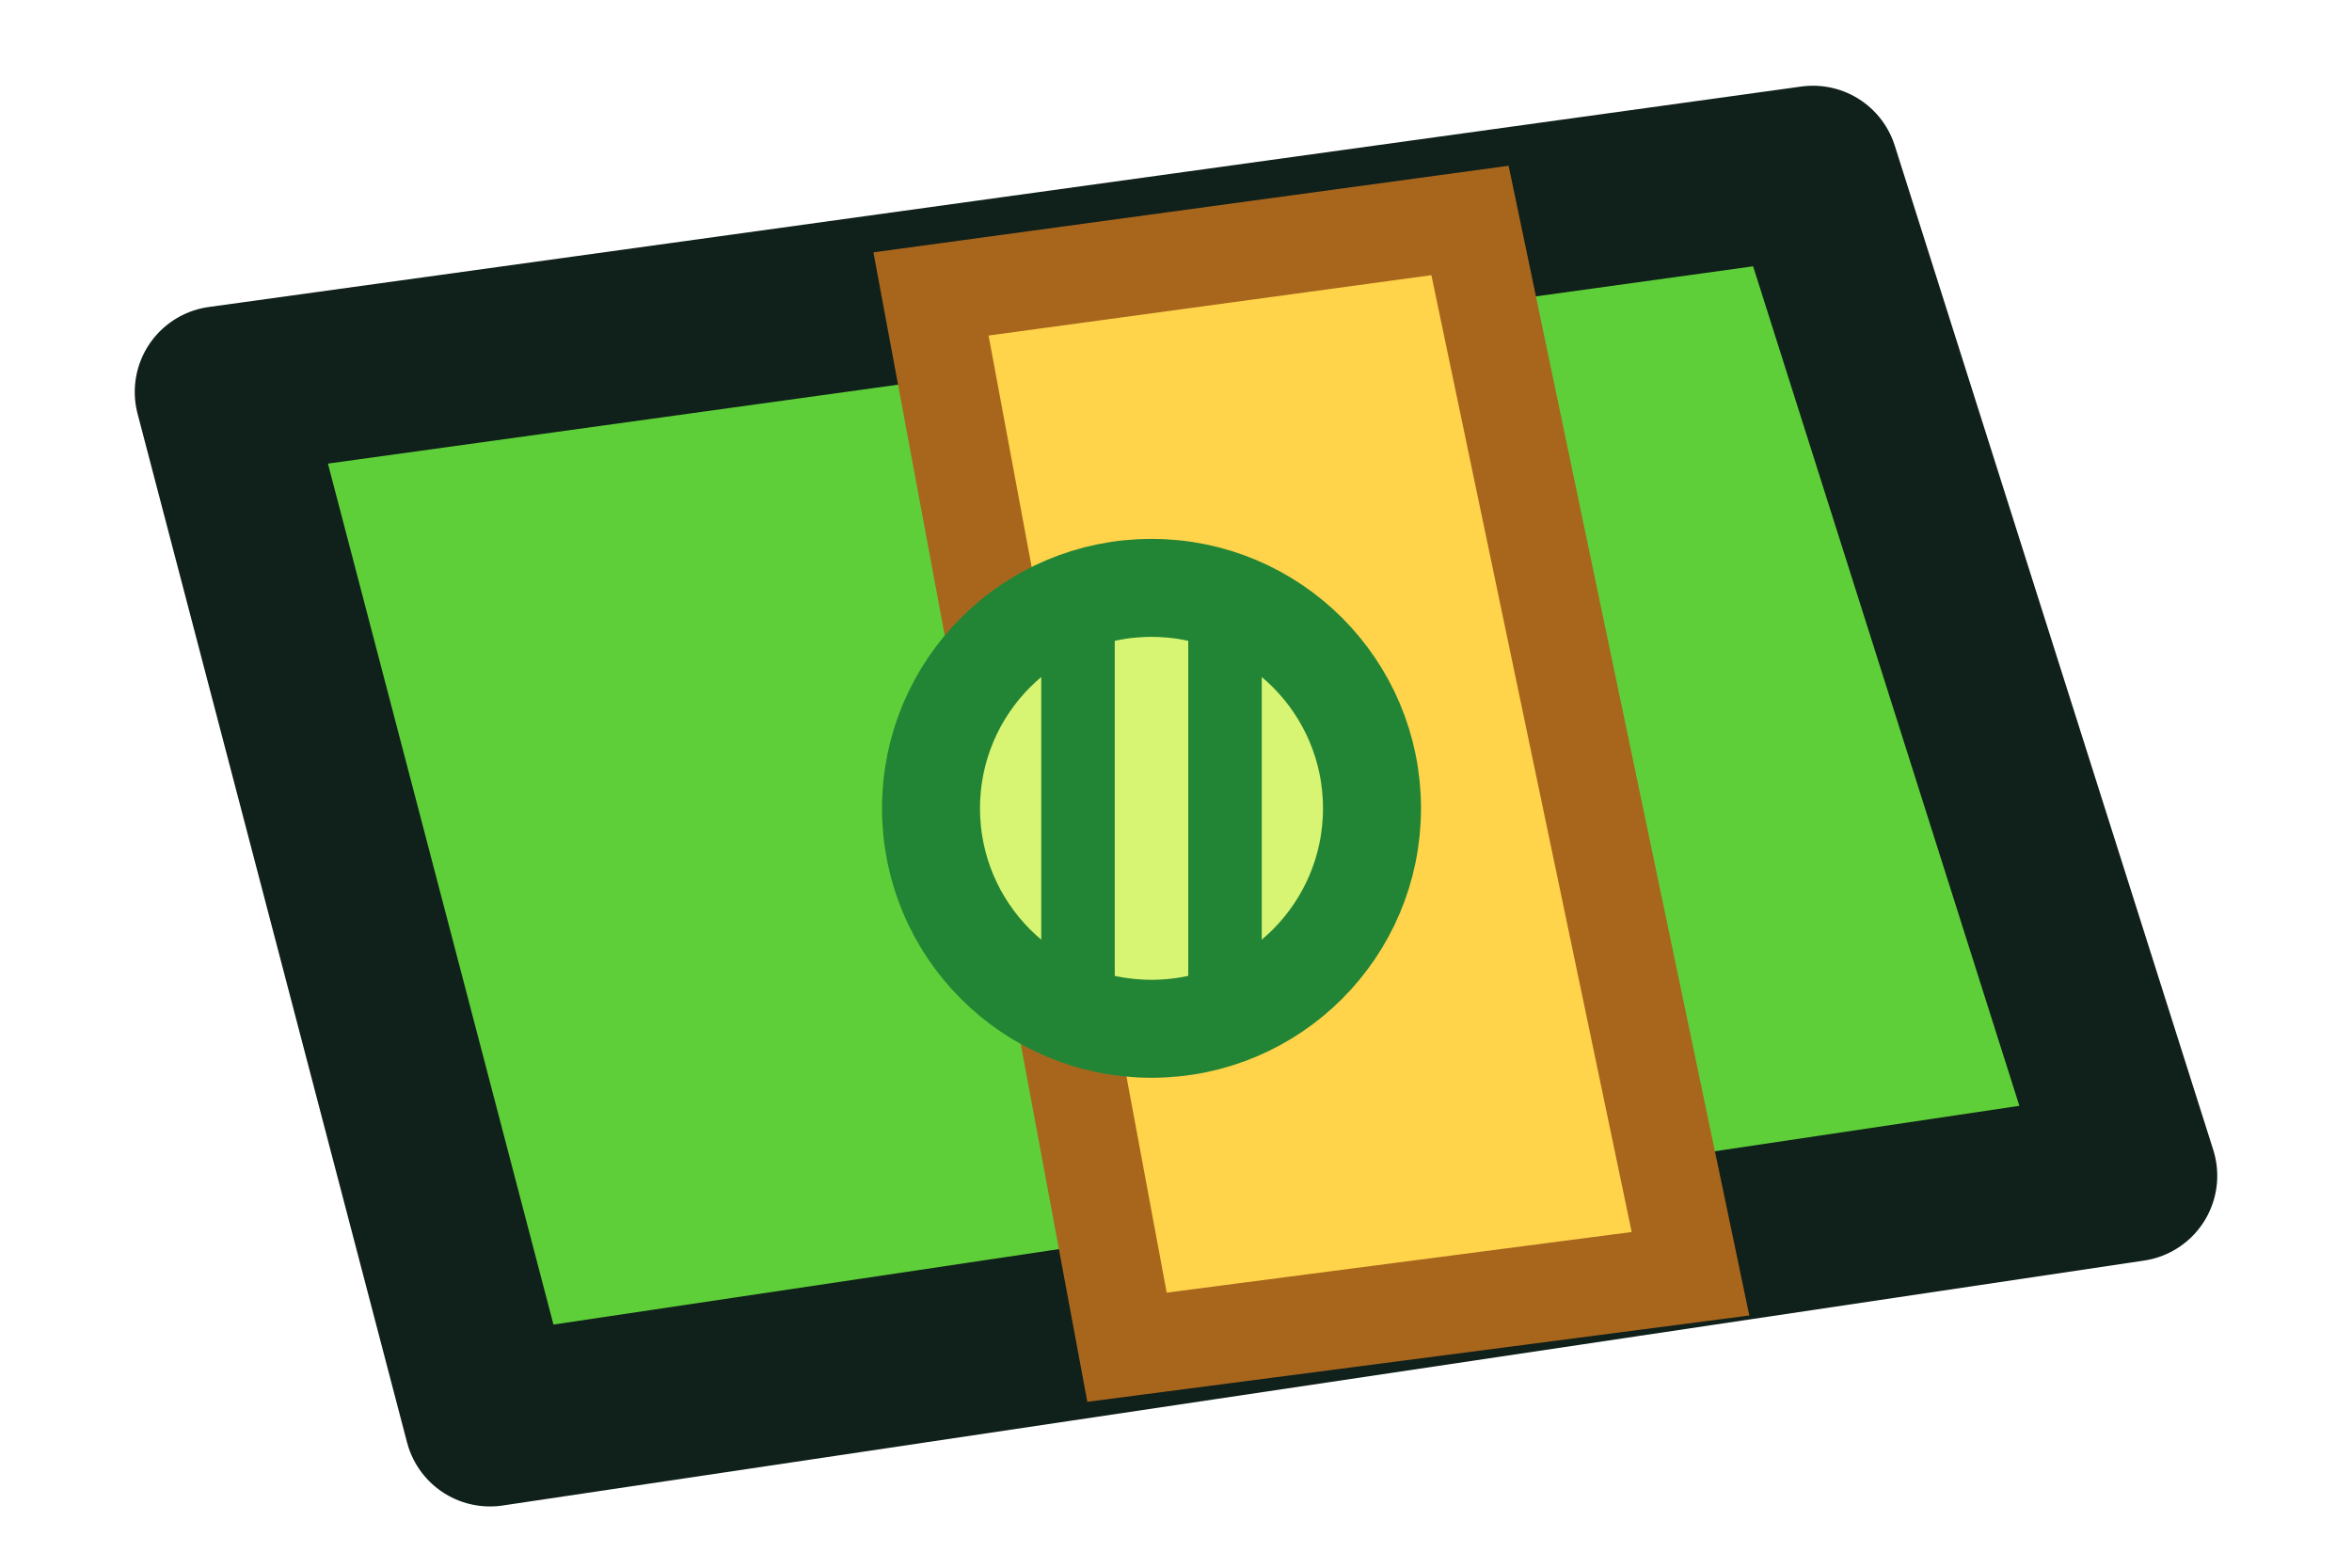
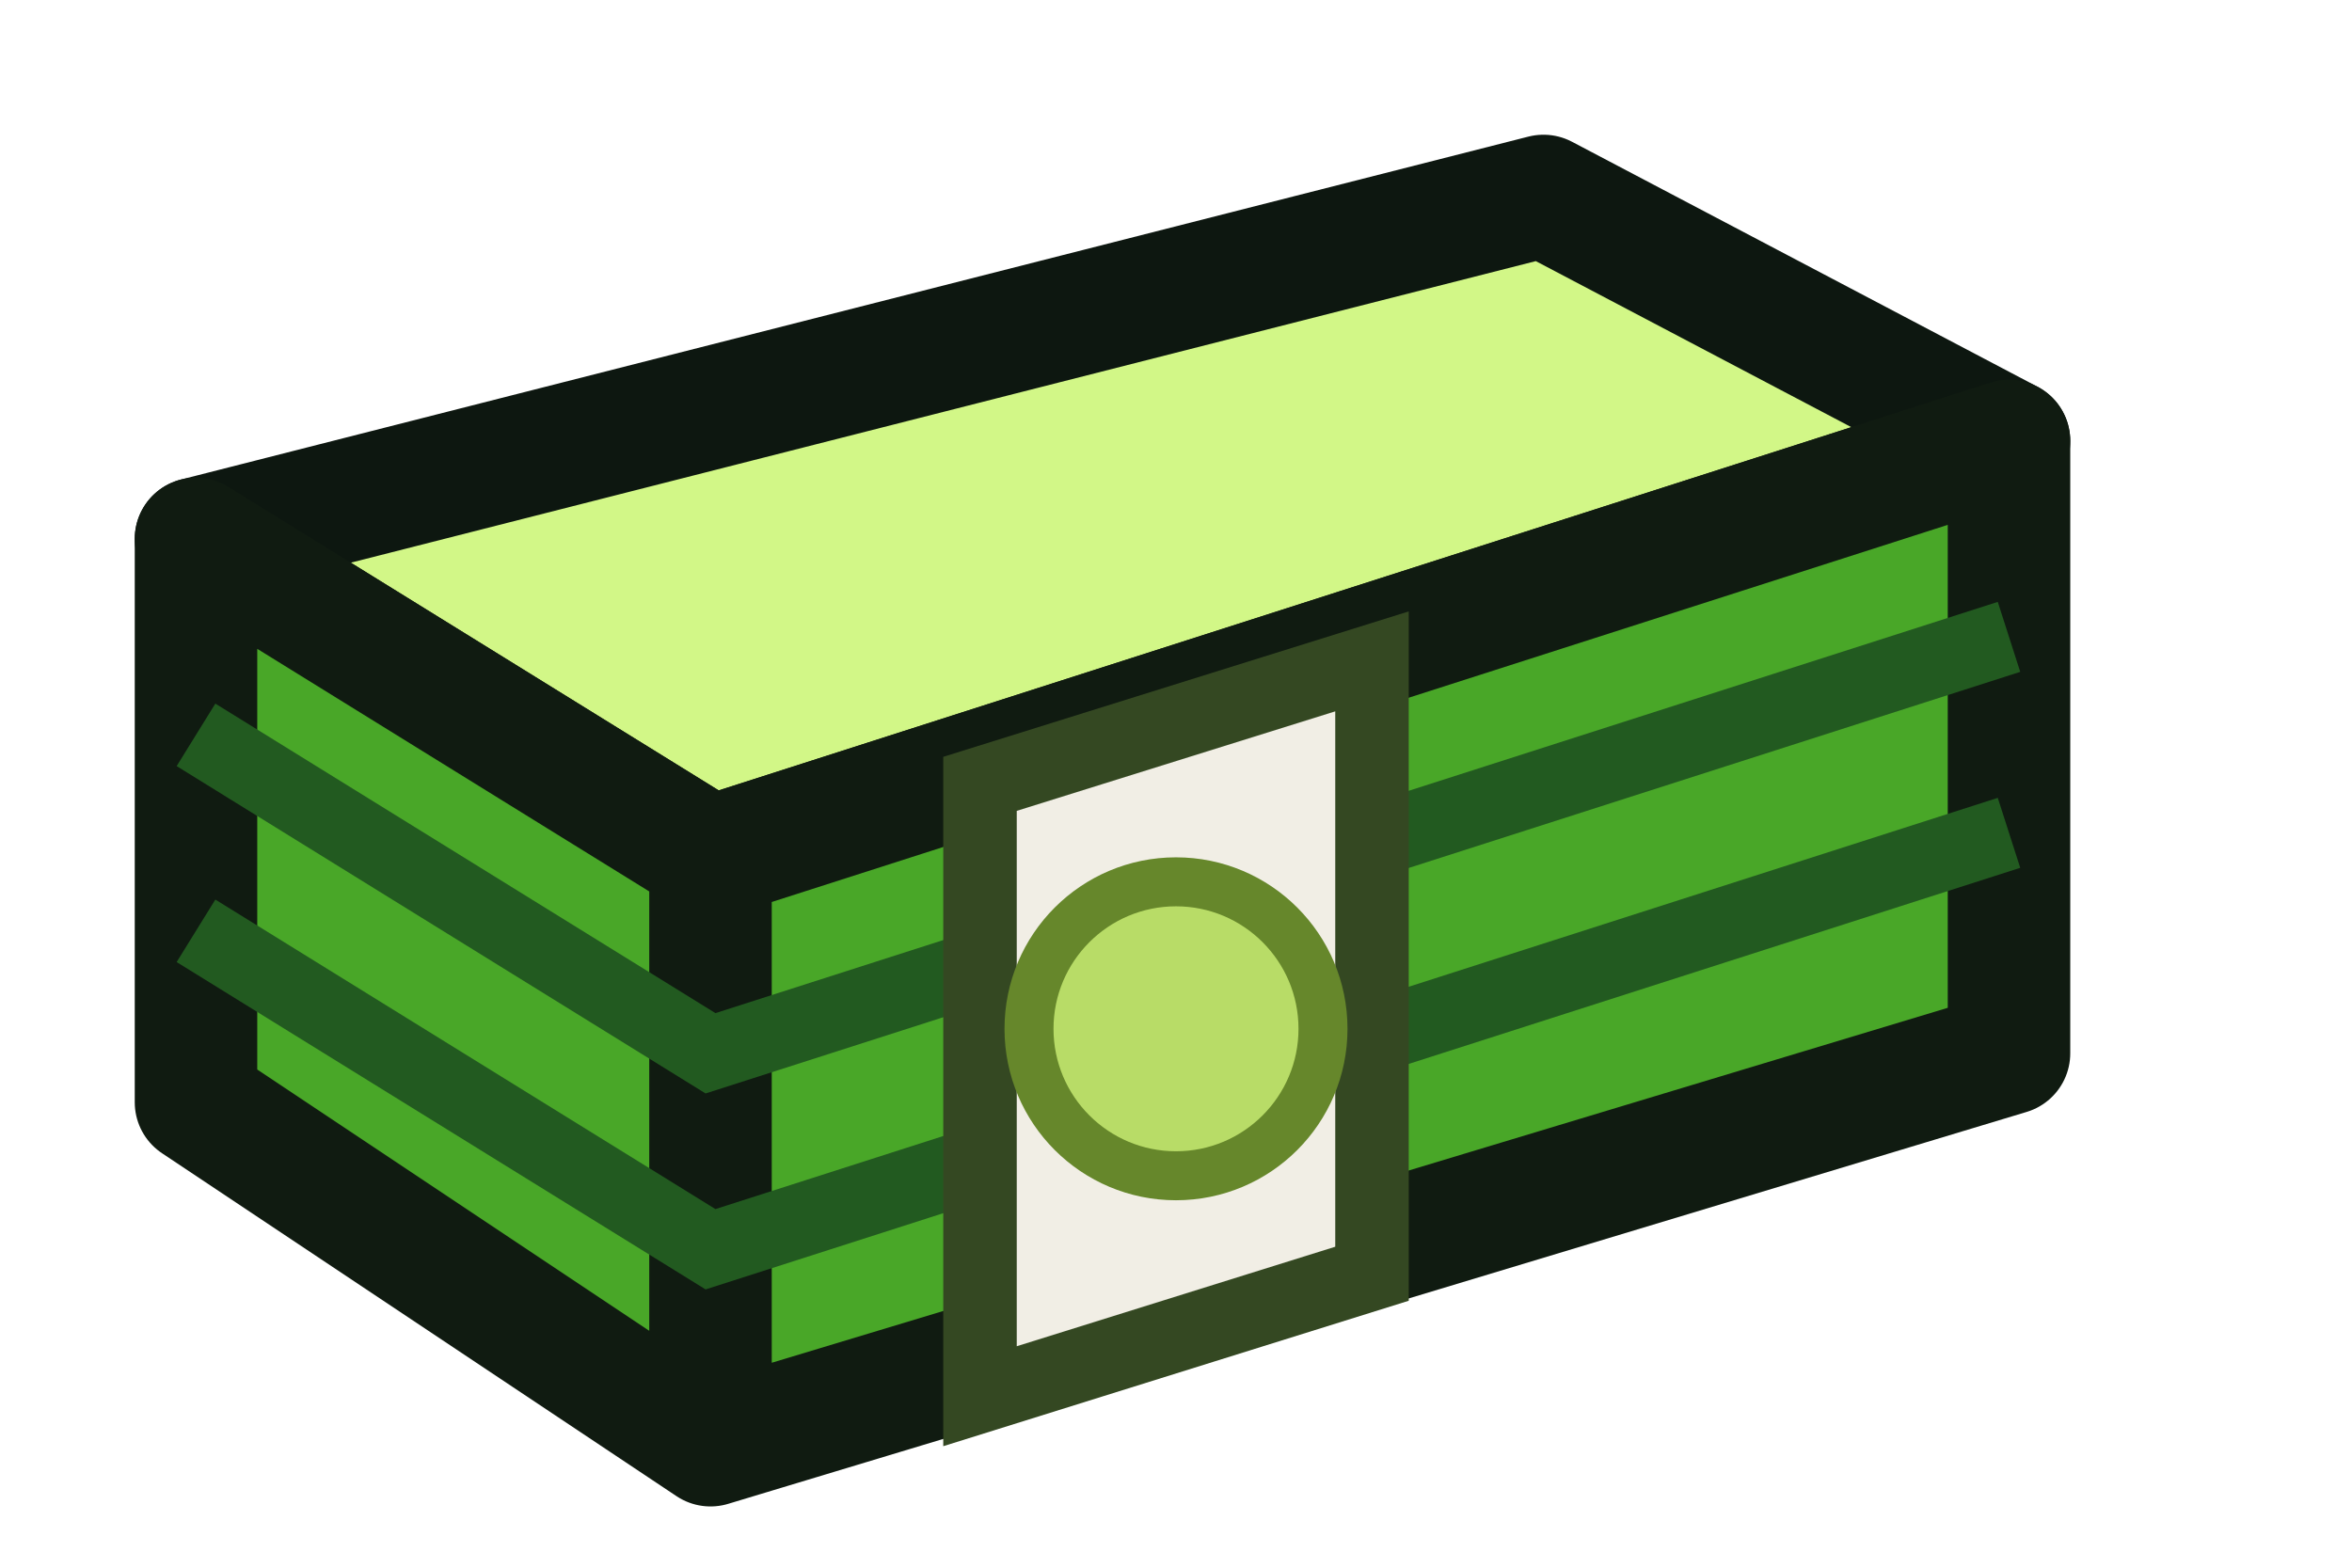
<svg xmlns="http://www.w3.org/2000/svg" width="96" height="64" viewBox="0 0 96 64">
-   <path d="M9 16l65-9 13 41-67 10z" fill="#5fcf39" stroke="#10201b" stroke-width="7" stroke-linejoin="round" />
-   <path d="M38 12l22-3 9 43-23 3z" fill="#ffd34a" stroke="#a8661d" stroke-width="4" />
-   <circle cx="47" cy="33" r="9" fill="#d7f472" stroke="#228536" stroke-width="4" />
-   <path d="M44 26v14m6-14v14" stroke="#228536" stroke-width="3" />
+   <path d="M8 22l55-14 19 10-53 17z" fill="#d2f787" stroke="#0d1710" stroke-width="5" stroke-linejoin="round" />
+   <path d="M8 22l21 13v24L8 45zM29 35l53-17v25L29 59z" fill="#49a728" stroke="#101b11" stroke-width="5" stroke-linejoin="round" />
+   <path d="M8 30l21 13 53-17M8 38l21 13 53-17" fill="none" stroke="#225a20" stroke-width="3" />
+   <path d="M40 32l16-5v25l-16 5z" fill="#f1eee5" stroke="#344822" stroke-width="3" />
+   <circle cx="48" cy="42" r="6" fill="#b8dc67" stroke="#66872b" stroke-width="2" />
</svg>
